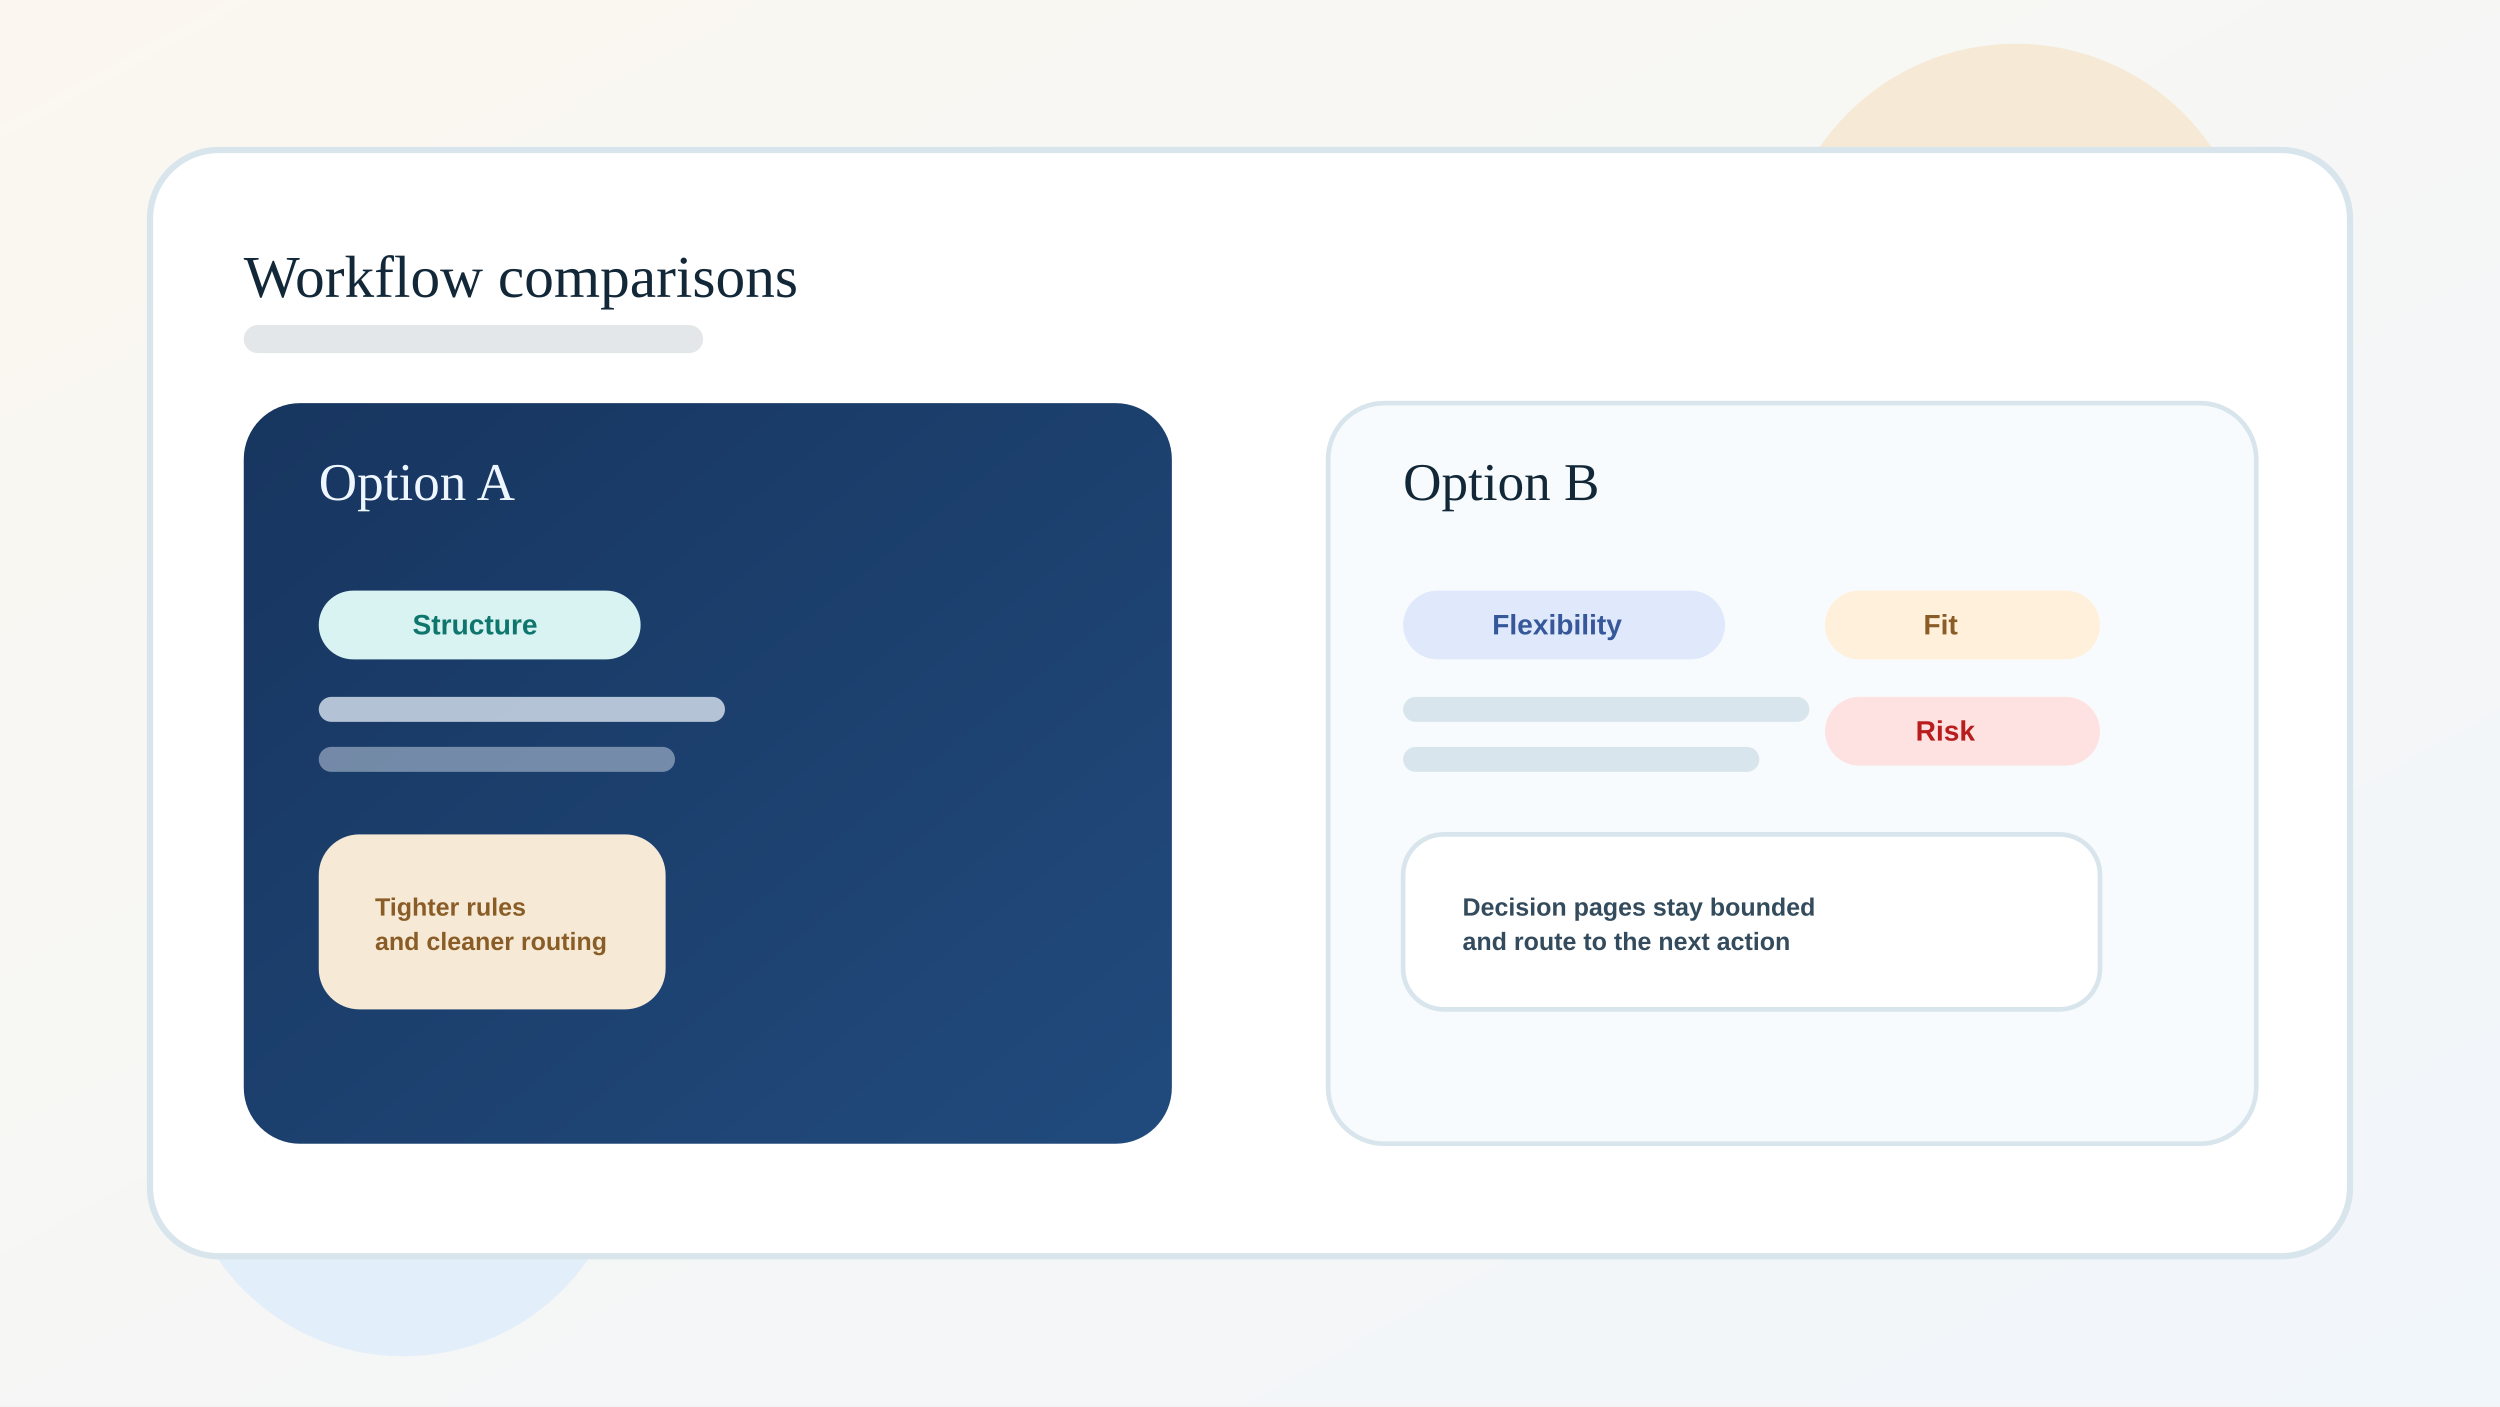
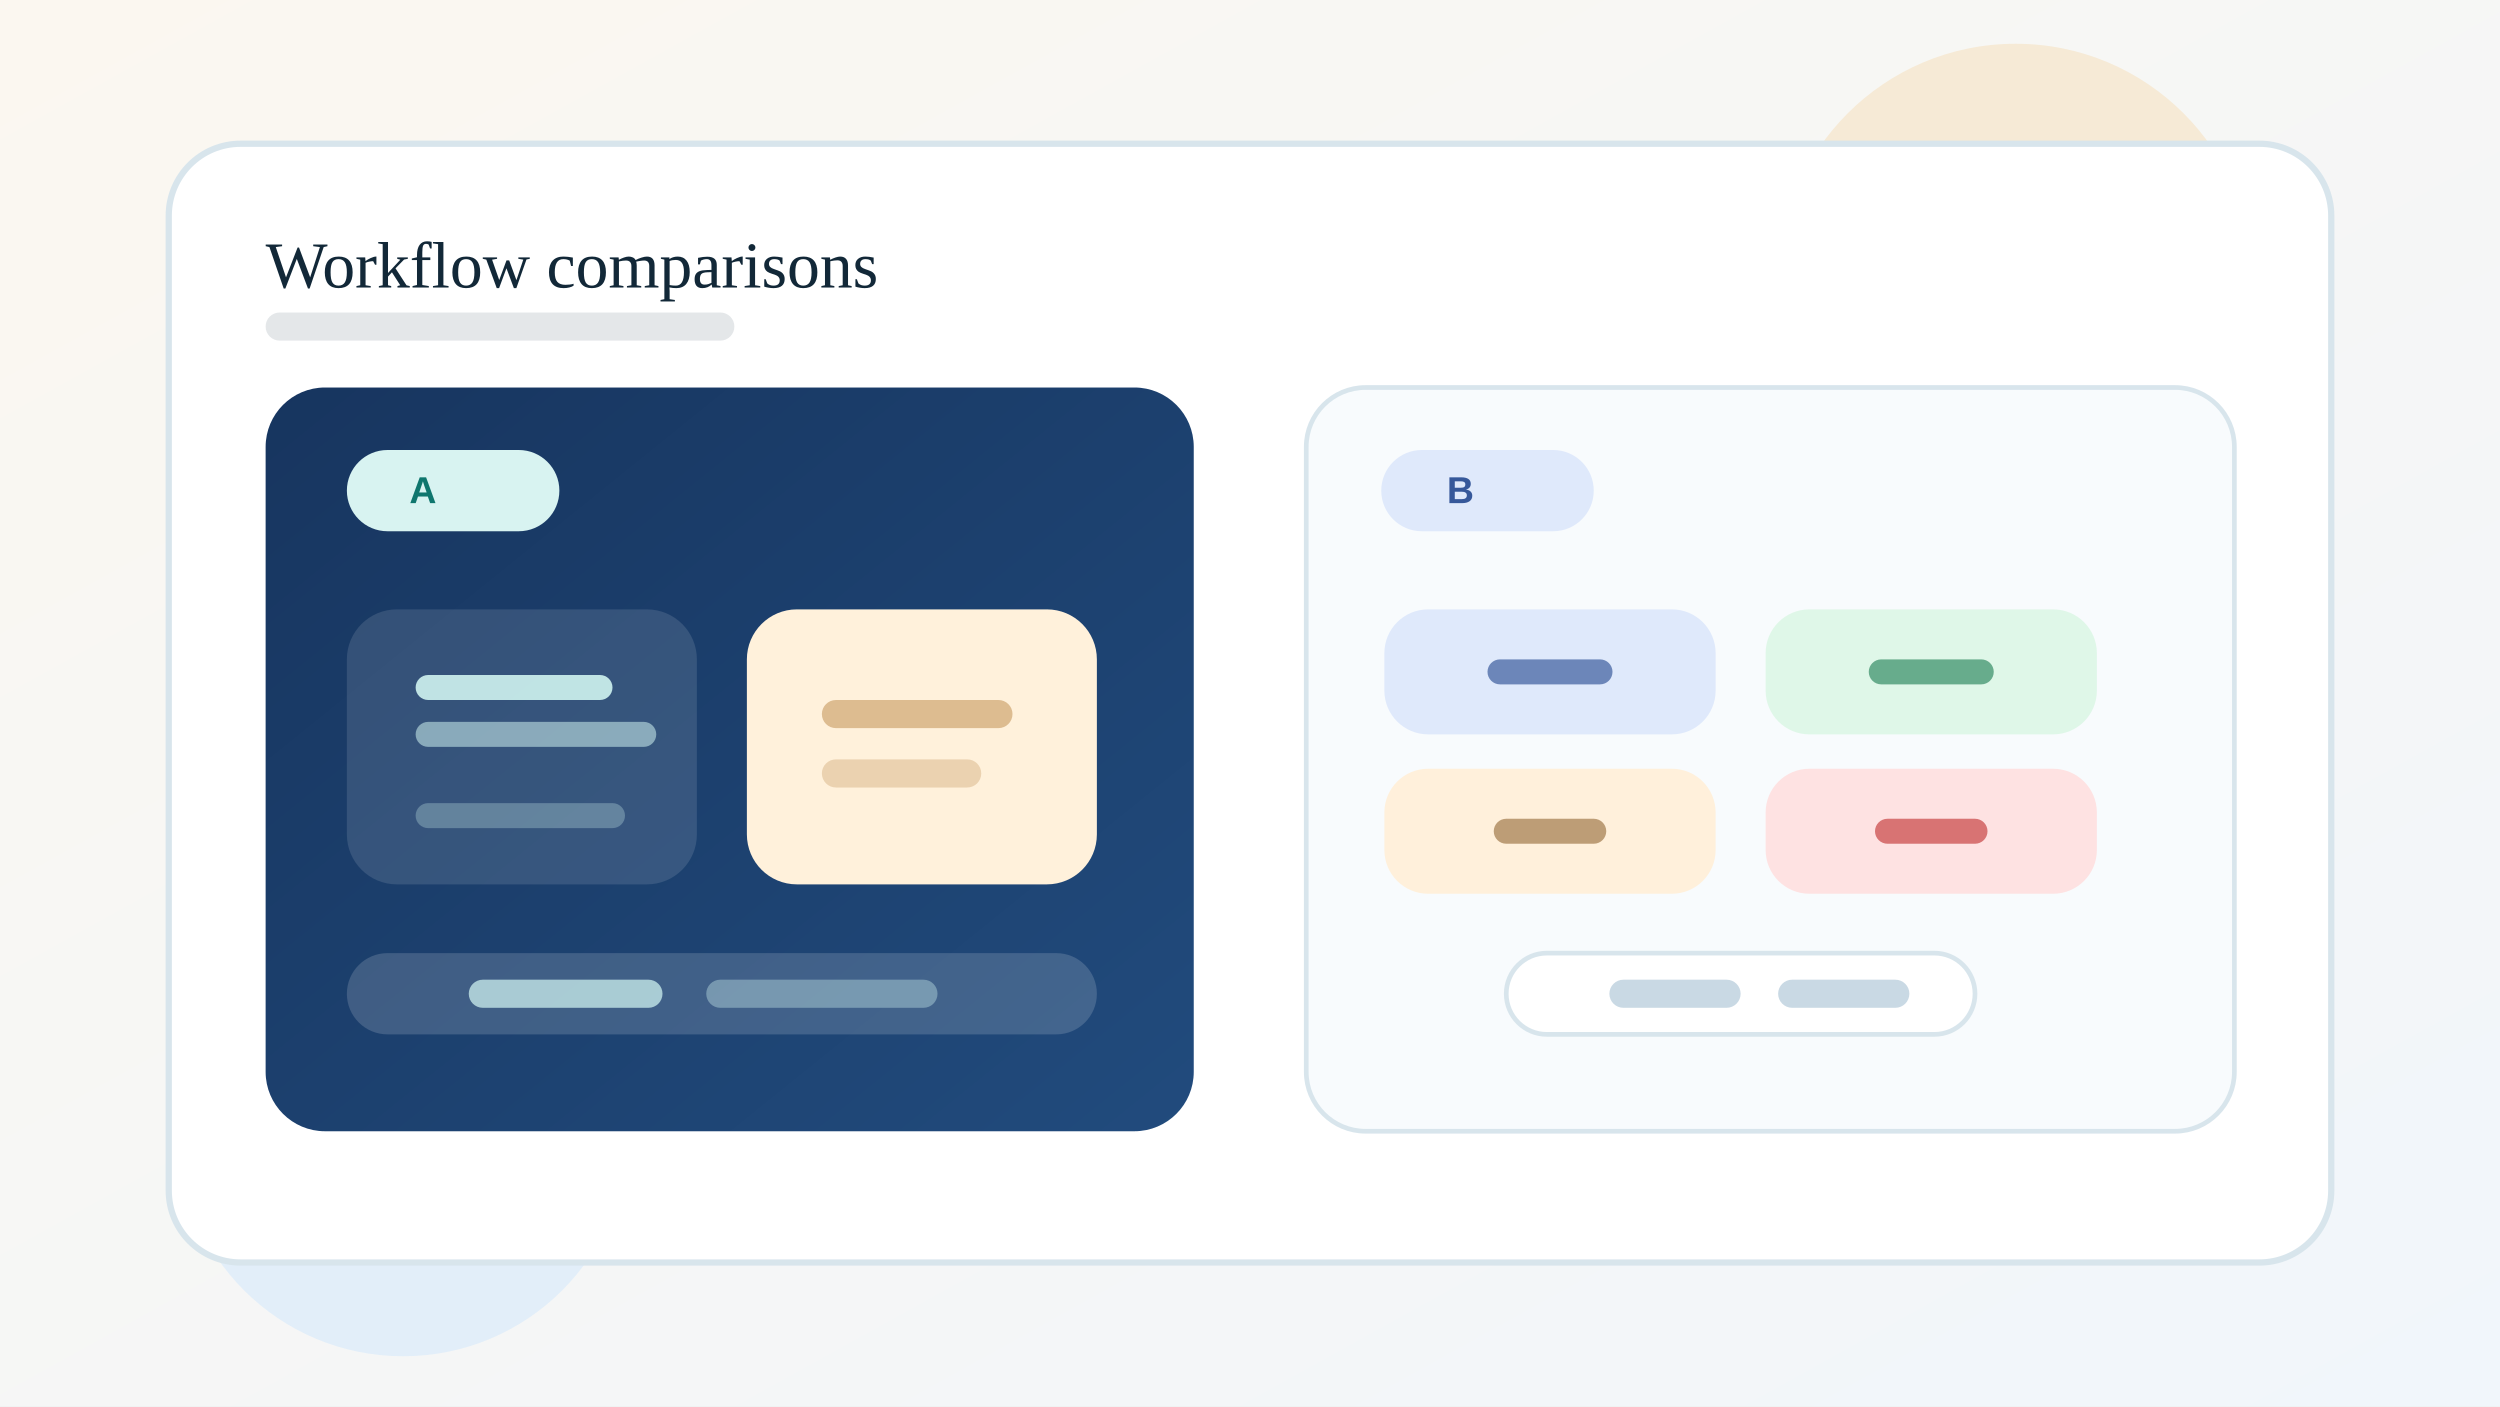
<svg xmlns="http://www.w3.org/2000/svg" viewBox="0 0 1600 900" role="img" aria-labelledby="title desc">
  <defs>
    <linearGradient id="compare-hub-bg" x1="0%" y1="0%" x2="100%" y2="100%">
      <stop offset="0%" stop-color="#fbf7f0" />
      <stop offset="100%" stop-color="#f1f6fb" />
    </linearGradient>
    <linearGradient id="compare-hub-panel" x1="0%" y1="0%" x2="100%" y2="100%">
      <stop offset="0%" stop-color="#17355f" />
      <stop offset="100%" stop-color="#214b7d" />
    </linearGradient>
  </defs>
  <rect width="1600" height="900" fill="url(#compare-hub-bg)" />
  <circle cx="1290" cy="180" r="152" fill="#f6ead6" />
  <circle cx="258" cy="724" r="144" fill="#e2eef9" />
-   <rect x="96" y="96" width="1408" height="708" rx="44" fill="#ffffff" stroke="#d8e5ec" stroke-width="4" />
-   <text x="156" y="190" font-family="Georgia, 'Times New Roman', serif" font-size="38" fill="#122838">Workflow comparisons</text>
-   <rect x="156" y="208" width="294" height="18" rx="9" fill="#173042" opacity=".12" />
-   <rect x="156" y="258" width="594" height="474" rx="36" fill="url(#compare-hub-panel)" />
-   <rect x="850" y="258" width="594" height="474" rx="36" fill="#f8fbfd" stroke="#d8e5ec" stroke-width="3" />
-   <text x="204" y="320" font-family="Georgia, 'Times New Roman', serif" font-size="34" fill="#eef6ff">Option A</text>
-   <text x="898" y="320" font-family="Georgia, 'Times New Roman', serif" font-size="34" fill="#122838">Option B</text>
-   <rect x="204" y="378" width="206" height="44" rx="22" fill="#d8f3f1" />
-   <rect x="204" y="446" width="260" height="16" rx="8" fill="#eef6ff" opacity=".72" />
-   <rect x="204" y="478" width="228" height="16" rx="8" fill="#eef6ff" opacity=".42" />
-   <rect x="204" y="534" width="222" height="112" rx="26" fill="#fff0db" opacity=".96" />
-   <text x="264" y="406" font-family="Arial, sans-serif" font-size="18" font-weight="700" fill="#0f766e">Structure</text>
-   <text x="240" y="586" font-family="Arial, sans-serif" font-size="16" font-weight="700" fill="#8a5d27">
-     <tspan x="240" dy="0">Tighter rules</tspan>
-     <tspan x="240" dy="22">and cleaner routing</tspan>
-   </text>
-   <rect x="898" y="378" width="206" height="44" rx="22" fill="#dfe9fb" />
-   <rect x="898" y="446" width="260" height="16" rx="8" fill="#d8e5ec" />
-   <rect x="898" y="478" width="228" height="16" rx="8" fill="#d8e5ec" />
-   <rect x="1168" y="378" width="176" height="44" rx="22" fill="#fff0db" />
-   <rect x="1168" y="446" width="176" height="44" rx="22" fill="#fee2e2" />
-   <text x="955" y="406" font-family="Arial, sans-serif" font-size="18" font-weight="700" fill="#36589a">Flexibility</text>
-   <text x="1231" y="406" font-family="Arial, sans-serif" font-size="18" font-weight="700" fill="#8a5d27">Fit</text>
-   <text x="1226" y="474" font-family="Arial, sans-serif" font-size="18" font-weight="700" fill="#b91c1c">Risk</text>
-   <rect x="898" y="534" width="446" height="112" rx="26" fill="#ffffff" stroke="#d8e5ec" stroke-width="3" />
-   <text x="936" y="586" font-family="Arial, sans-serif" font-size="16" font-weight="700" fill="#334b5c">
-     <tspan x="936" dy="0">Decision pages stay bounded</tspan>
-     <tspan x="936" dy="22">and route to the next action</tspan>
-   </text>
+   <rect x="108" y="92" width="1384" height="716" rx="46" fill="#ffffff" stroke="#d8e5ec" stroke-width="4" />
+   <text x="170" y="184" font-family="Georgia, 'Times New Roman', serif" font-size="42" fill="#122838">Workflow comparisons</text>
+   <rect x="170" y="200" width="300" height="18" rx="9" fill="#173042" opacity=".12" />
+   <rect x="170" y="248" width="594" height="476" rx="38" fill="url(#compare-hub-panel)" />
+   <rect x="836" y="248" width="594" height="476" rx="38" fill="#f8fbfd" stroke="#d8e5ec" stroke-width="3" />
+   <rect x="222" y="288" width="136" height="52" rx="26" fill="#d8f3f1" />
+   <text x="262" y="322" font-family="Arial, sans-serif" font-size="24" font-weight="700" fill="#0f766e">A</text>
+   <rect x="884" y="288" width="136" height="52" rx="26" fill="#dfe9fb" />
+   <text x="926" y="322" font-family="Arial, sans-serif" font-size="24" font-weight="700" fill="#36589a">B</text>
+   <rect x="222" y="390" width="224" height="176" rx="32" fill="#ffffff" opacity=".12" />
+   <rect x="478" y="390" width="224" height="176" rx="32" fill="#fff1db" />
+   <rect x="266" y="432" width="126" height="16" rx="8" fill="#d6faf5" opacity=".86" />
+   <rect x="266" y="462" width="154" height="16" rx="8" fill="#d6faf5" opacity=".52" />
+   <rect x="266" y="514" width="134" height="16" rx="8" fill="#d6faf5" opacity=".28" />
+   <rect x="526" y="448" width="122" height="18" rx="9" fill="#b8823f" opacity=".48" />
+   <rect x="526" y="486" width="102" height="18" rx="9" fill="#b8823f" opacity=".28" />
+   <rect x="222" y="610" width="480" height="52" rx="26" fill="#ffffff" opacity=".16" />
+   <rect x="300" y="627" width="124" height="18" rx="9" fill="#d6faf5" opacity=".7" />
+   <rect x="452" y="627" width="148" height="18" rx="9" fill="#d6faf5" opacity=".36" />
+   <rect x="886" y="390" width="212" height="80" rx="28" fill="#dfe9fb" />
+   <rect x="886" y="492" width="212" height="80" rx="28" fill="#fff0db" />
+   <rect x="1130" y="390" width="212" height="80" rx="28" fill="#dff7e8" />
+   <rect x="1130" y="492" width="212" height="80" rx="28" fill="#fee2e2" />
+   <rect x="952" y="422" width="80" height="16" rx="8" fill="#36589a" opacity=".68" />
+   <rect x="956" y="524" width="72" height="16" rx="8" fill="#8a5d27" opacity=".56" />
+   <rect x="1196" y="422" width="80" height="16" rx="8" fill="#18794e" opacity=".6" />
+   <rect x="1200" y="524" width="72" height="16" rx="8" fill="#b91c1c" opacity=".56" />
+   <rect x="964" y="610" width="300" height="52" rx="26" fill="#ffffff" stroke="#d8e5ec" stroke-width="3" />
+   <rect x="1030" y="627" width="84" height="18" rx="9" fill="#c9d9e4" />
+   <rect x="1138" y="627" width="84" height="18" rx="9" fill="#c9d9e4" />
</svg>
